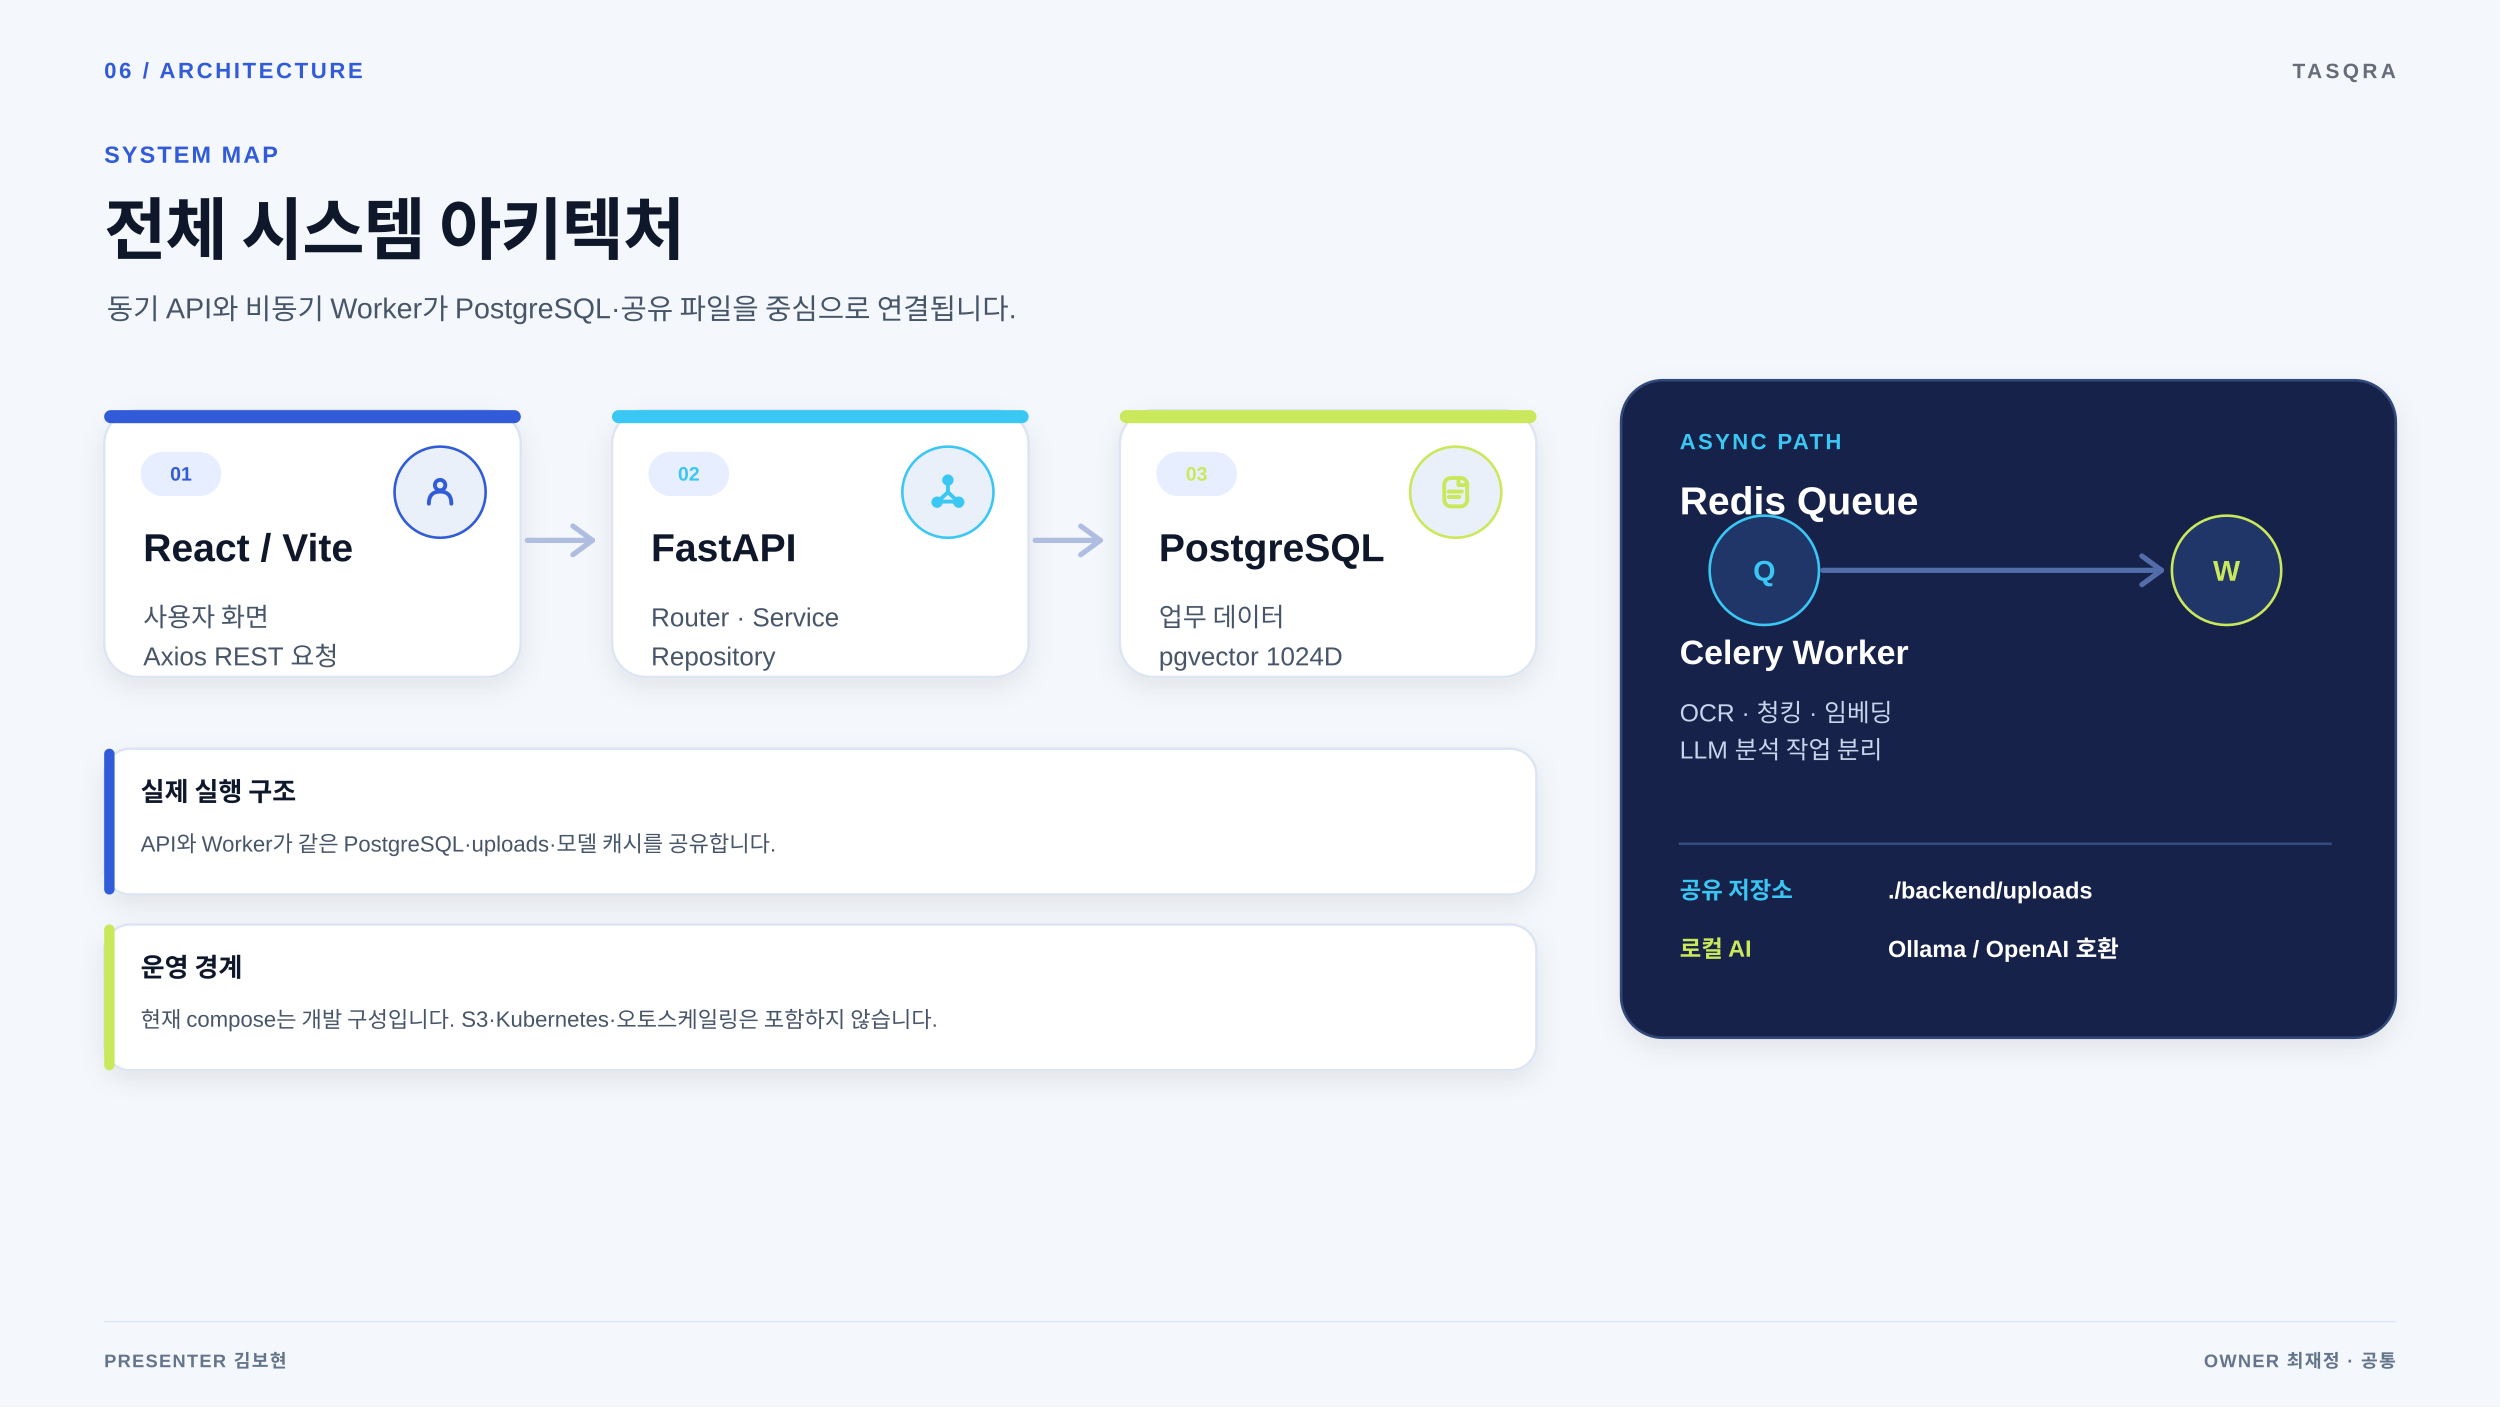
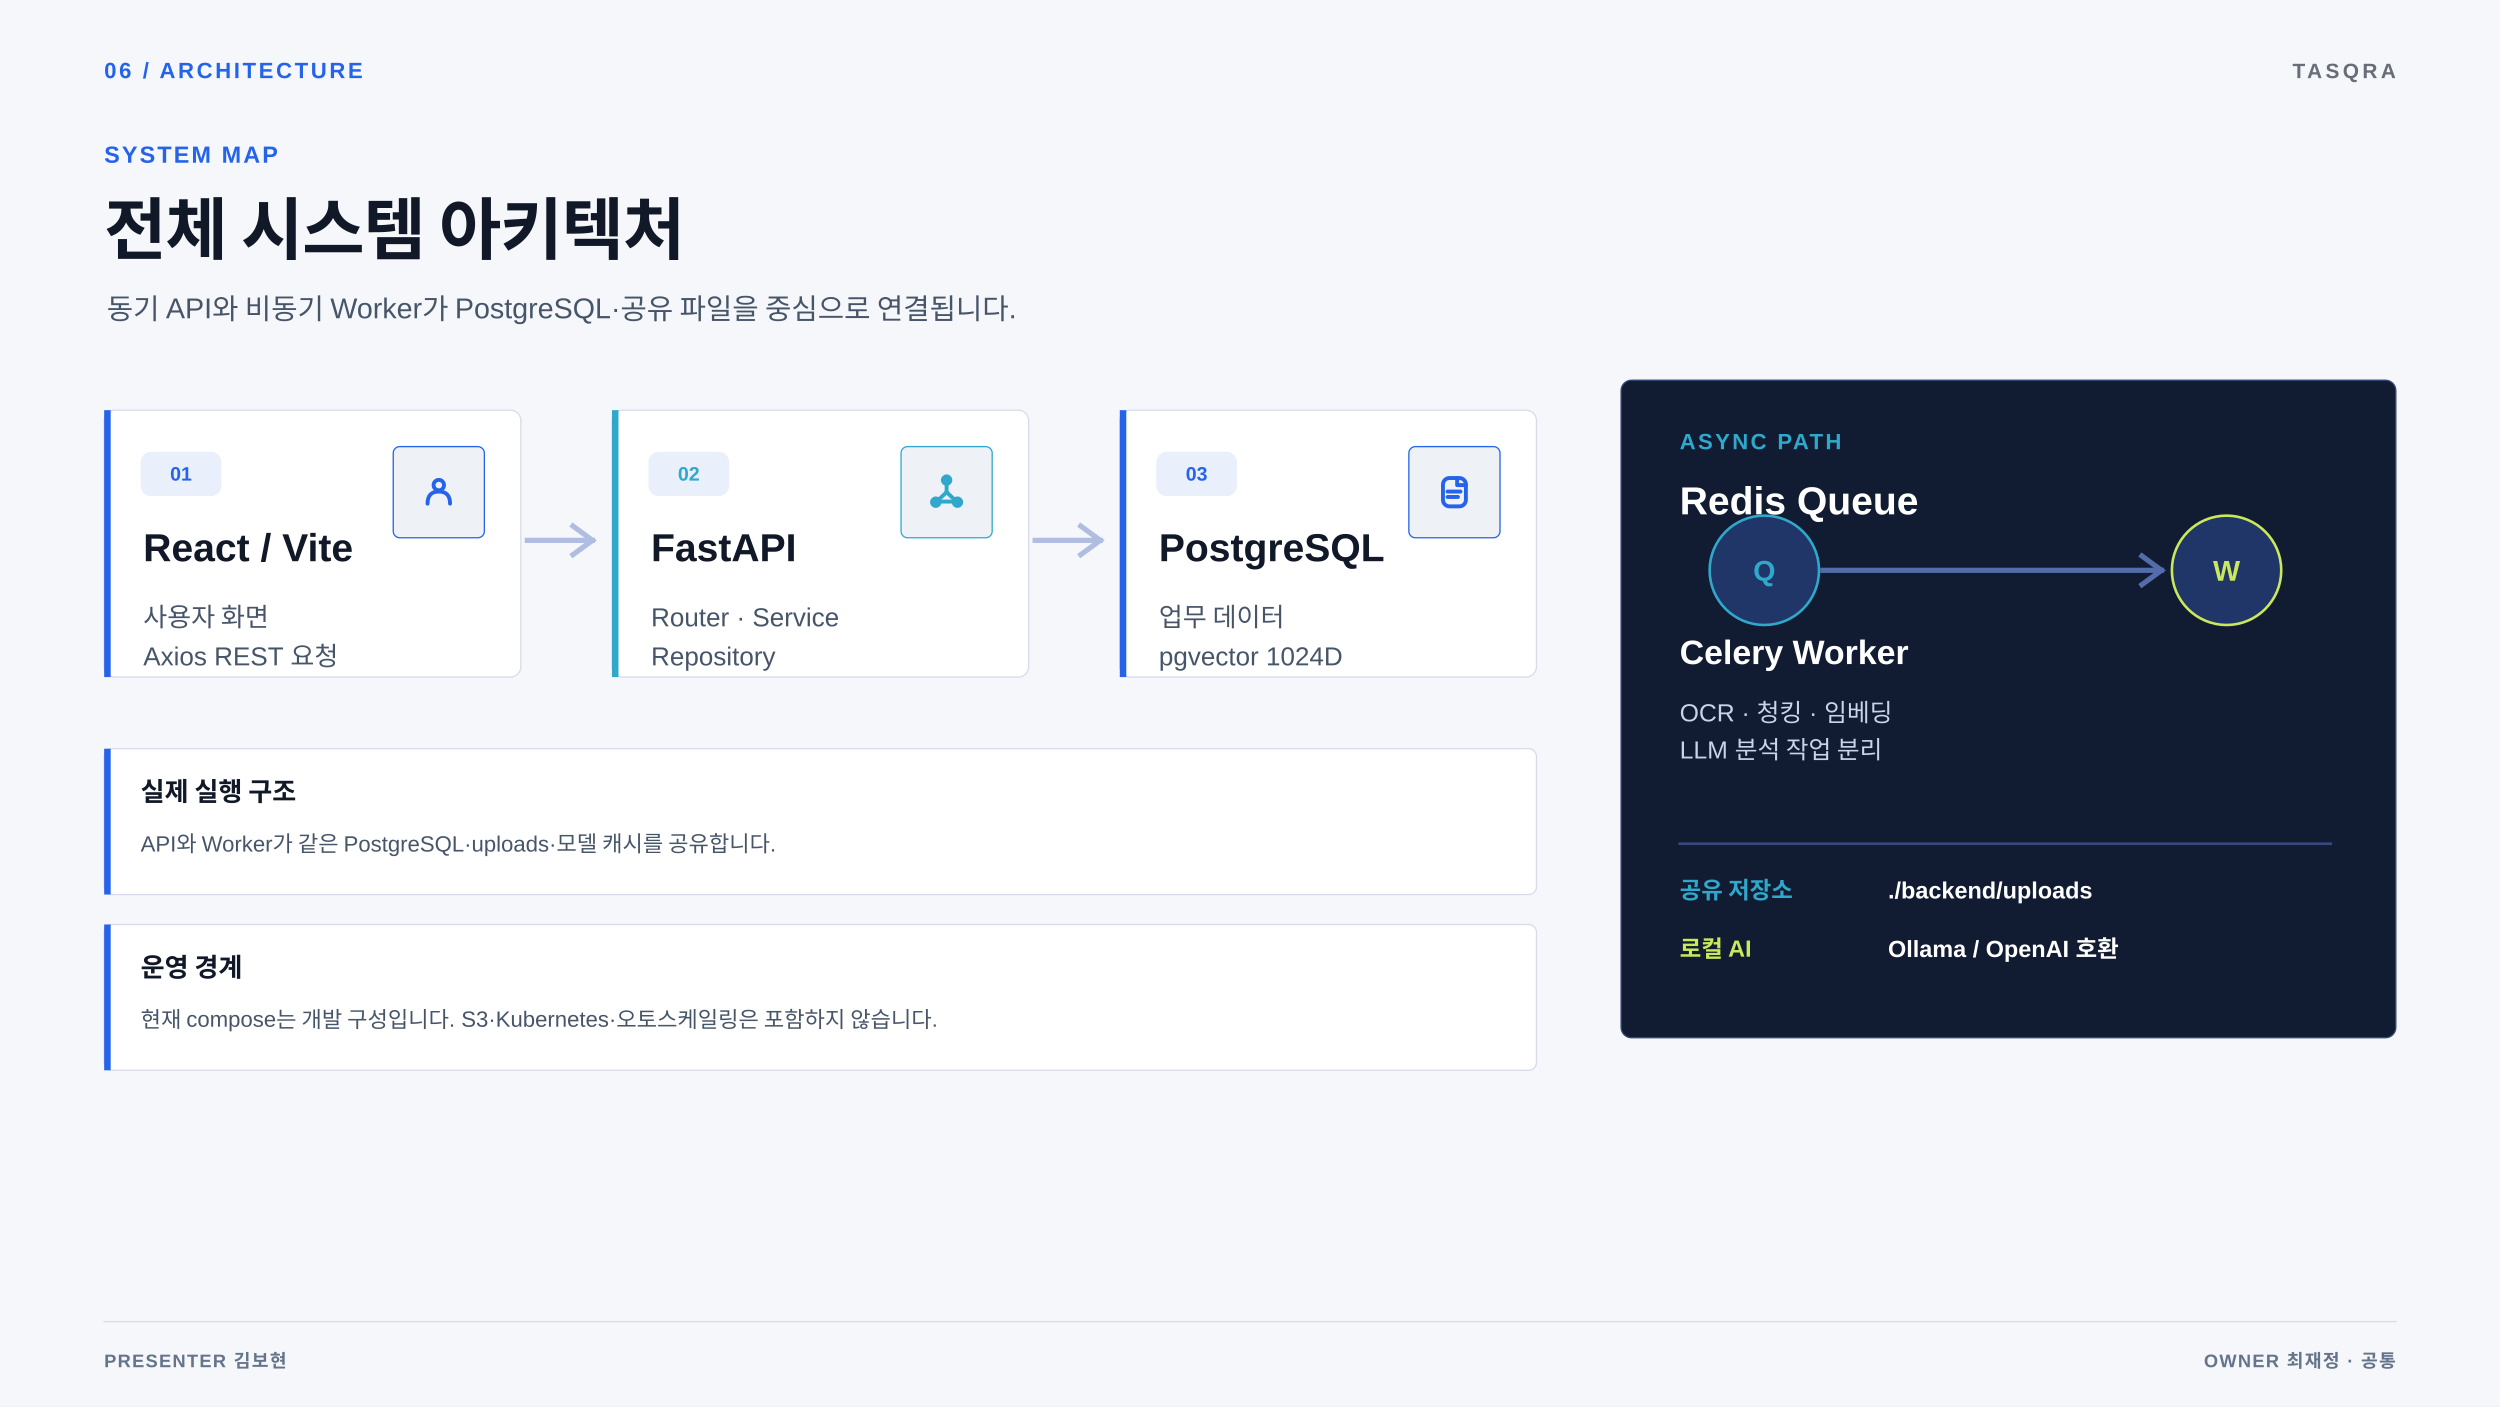
<svg xmlns="http://www.w3.org/2000/svg" width="1920" height="1080" viewBox="0 0 1920 1080">
  <defs>
    <style>@font-face{font-family:NotoKR;src:url("../../포트폴리오/NotoSansKR.ttf") format("truetype");} text{font-family:NotoKR,Arial,sans-serif;}</style>
    <filter id="shadow" x="-20%" y="-20%" width="140%" height="140%">
-       <feDropShadow dx="0" dy="12" stdDeviation="16" flood-color="#0E162F" flood-opacity="0.11" />
+       <feDropShadow dx="0" dy="4" stdDeviation="8" flood-color="#09111F" flood-opacity="0.06" />
    </filter>
    <filter id="softShadow" x="-20%" y="-20%" width="140%" height="140%">
-       <feDropShadow dx="0" dy="7" stdDeviation="10" flood-color="#0E162F" flood-opacity="0.08" />
+       <feDropShadow dx="0" dy="2" stdDeviation="5" flood-color="#09111F" flood-opacity="0.05" />
    </filter>
  </defs>
-   <rect x="0" y="0" width="1920" height="1080" rx="0" fill="#F4F7FC" stroke="none" stroke-width="0" opacity="1" />
-   <text x="80" y="60" font-family="NotoKR, Arial, sans-serif" font-size="17" font-weight="800" font-style="normal" fill="#315BD8" text-anchor="start" letter-spacing="2" opacity="1">06  /  ARCHITECTURE</text>
-   <text x="1840" y="60" font-family="NotoKR, Arial, sans-serif" font-size="16" font-weight="800" font-style="normal" fill="#0F172A" text-anchor="end" letter-spacing="2.6" opacity="0.62">TASQRA</text>
-   <line x1="80" y1="1015" x2="1840" y2="1015" stroke="#DCE5F1" stroke-width="1" stroke-linecap="round" opacity="1" />
+   <rect x="0" y="0" width="1920" height="1080" rx="0" fill="#F5F7FA" stroke="none" stroke-width="0" opacity="1" />
+   <text x="80" y="60" font-family="NotoKR, Arial, sans-serif" font-size="17" font-weight="800" font-style="normal" fill="#2563EB" text-anchor="start" letter-spacing="2" opacity="1">06  /  ARCHITECTURE</text>
+   <text x="1840" y="60" font-family="NotoKR, Arial, sans-serif" font-size="16" font-weight="800" font-style="normal" fill="#111827" text-anchor="end" letter-spacing="2.6" opacity="0.62">TASQRA</text>
+   <line x1="80" y1="1015" x2="1840" y2="1015" stroke="#D5DCE7" stroke-width="1" stroke-linecap="square" opacity="1" />
  <text x="80" y="1050" font-family="NotoKR, Arial, sans-serif" font-size="14" font-weight="700" font-style="normal" fill="#64748B" text-anchor="start" letter-spacing="1" opacity="1">PRESENTER  김보현</text>
  <text x="1840" y="1050" font-family="NotoKR, Arial, sans-serif" font-size="14" font-weight="700" font-style="normal" fill="#64748B" text-anchor="end" letter-spacing="1" opacity="1">OWNER  최재정 · 공통</text>
-   <text x="80" y="125" font-family="NotoKR, Arial, sans-serif" font-size="18" font-weight="800" font-style="normal" fill="#315BD8" text-anchor="start" letter-spacing="1.6" opacity="1">SYSTEM MAP</text>
-   <text x="80" y="195" font-family="NotoKR, Arial, sans-serif" font-size="52" font-weight="800" font-style="normal" fill="#0F172A" text-anchor="start" letter-spacing="-0.8" opacity="1">전체 시스템 아키텍처</text>
+   <text x="80" y="125" font-family="NotoKR, Arial, sans-serif" font-size="18" font-weight="800" font-style="normal" fill="#2563EB" text-anchor="start" letter-spacing="1.6" opacity="1">SYSTEM MAP</text>
+   <text x="80" y="195" font-family="NotoKR, Arial, sans-serif" font-size="52" font-weight="800" font-style="normal" fill="#111827" text-anchor="start" letter-spacing="-0.8" opacity="1">전체 시스템 아키텍처</text>
  <text x="82" y="245" font-family="NotoKR, Arial, sans-serif" font-size="22" font-weight="500" font-style="normal" fill="#475569" text-anchor="start" letter-spacing="0" opacity="1">동기 API와 비동기 Worker가 PostgreSQL·공유 파일을 중심으로 연결됩니다.</text>
-   <rect x="80" y="315" width="320" height="205" rx="26" fill="#FFFFFF" stroke="#DCE5F1" stroke-width="2" opacity="1" filter="url(#softShadow)" />
-   <rect x="80" y="315" width="320" height="10" rx="5" fill="#315BD8" stroke="none" stroke-width="0" opacity="1" />
-   <rect x="108" y="347" width="62" height="34" rx="17.0" fill="#E7EEFF" stroke="none" stroke-width="0" opacity="1" />
-   <text x="139.0" y="369.1" font-family="NotoKR, Arial, sans-serif" font-size="15" font-weight="700" font-style="normal" fill="#315BD8" text-anchor="middle" letter-spacing="0" opacity="1">01</text>
-   <circle cx="338" cy="378" r="35" fill="#EAF0FA" stroke="#315BD8" stroke-width="2" opacity="1" />
-   <g fill="none" stroke="#315BD8" stroke-width="3" stroke-linecap="round">
-     <circle cx="338" cy="372.56" r="4.0" />
-     <path d="M 329.36 386.8 q 0 -9.28 8.64 -9.28 q 8.64 0 8.64 9.28" />
+   <rect x="80" y="315" width="320" height="205" rx="8" fill="#FFFFFF" stroke="#D5DCE7" stroke-width="1" opacity="1" />
+   <rect x="80" y="315" width="5" height="205" rx="0" fill="#2563EB" stroke="none" stroke-width="0" opacity="1" />
+   <rect x="108" y="347" width="62" height="34" rx="8" fill="#E9EFFB" stroke="none" stroke-width="0" opacity="1" />
+   <text x="139.0" y="369.1" font-family="NotoKR, Arial, sans-serif" font-size="15" font-weight="700" font-style="normal" fill="#2563EB" text-anchor="middle" letter-spacing="0" opacity="1">01</text>
+   <rect x="302" y="343" width="70" height="70" rx="5" fill="#EEF2F7" stroke="#2563EB" stroke-width="1" opacity="1" />
+   <g fill="none" stroke="#2563EB" stroke-width="3" stroke-linecap="round">
+     <circle cx="337" cy="372.56" r="4.0" />
+     <path d="M 328.36 386.8 q 0 -9.28 8.64 -9.28 q 8.64 0 8.64 9.28" />
  </g>
-   <text x="110" y="431" font-family="NotoKR, Arial, sans-serif" font-size="30" font-weight="800" font-style="normal" fill="#0F172A" text-anchor="start" letter-spacing="0" opacity="1">React / Vite</text>
+   <text x="110" y="431" font-family="NotoKR, Arial, sans-serif" font-size="30" font-weight="800" font-style="normal" fill="#111827" text-anchor="start" letter-spacing="0" opacity="1">React / Vite</text>
  <text x="110" y="481" font-family="NotoKR, Arial, sans-serif" font-size="20" font-weight="500" fill="#475569" text-anchor="start">
    <tspan x="110" dy="0">사용자 화면</tspan>
    <tspan x="110" dy="30.0">Axios REST 요청</tspan>
  </text>
-   <rect x="470" y="315" width="320" height="205" rx="26" fill="#FFFFFF" stroke="#DCE5F1" stroke-width="2" opacity="1" filter="url(#softShadow)" />
-   <rect x="470" y="315" width="320" height="10" rx="5" fill="#3BC7F4" stroke="none" stroke-width="0" opacity="1" />
-   <rect x="498" y="347" width="62" height="34" rx="17.0" fill="#E7EEFF" stroke="none" stroke-width="0" opacity="1" />
-   <text x="529.0" y="369.1" font-family="NotoKR, Arial, sans-serif" font-size="15" font-weight="700" font-style="normal" fill="#3BC7F4" text-anchor="middle" letter-spacing="0" opacity="1">02</text>
-   <circle cx="728" cy="378" r="35" fill="#EAF0FA" stroke="#3BC7F4" stroke-width="2" opacity="1" />
-   <g fill="none" stroke="#3BC7F4" stroke-width="3" stroke-linecap="round">
-     <line x1="728" y1="369.68" x2="728" y2="378" />
-     <line x1="720.32" y1="385.2" x2="735.68" y2="385.2" />
-     <line x1="720.32" y1="385.2" x2="728" y2="378" />
-     <line x1="735.68" y1="385.2" x2="728" y2="378" />
-     <circle cx="728" cy="368.72" r="2.88" fill="#3BC7F4" />
-     <circle cx="719.68" cy="385.68" r="2.88" fill="#3BC7F4" />
-     <circle cx="736.32" cy="385.68" r="2.88" fill="#3BC7F4" />
+   <rect x="470" y="315" width="320" height="205" rx="8" fill="#FFFFFF" stroke="#D5DCE7" stroke-width="1" opacity="1" />
+   <rect x="470" y="315" width="5" height="205" rx="0" fill="#2FA8CC" stroke="none" stroke-width="0" opacity="1" />
+   <rect x="498" y="347" width="62" height="34" rx="8" fill="#E9EFFB" stroke="none" stroke-width="0" opacity="1" />
+   <text x="529.0" y="369.1" font-family="NotoKR, Arial, sans-serif" font-size="15" font-weight="700" font-style="normal" fill="#2FA8CC" text-anchor="middle" letter-spacing="0" opacity="1">02</text>
+   <rect x="692" y="343" width="70" height="70" rx="5" fill="#EEF2F7" stroke="#2FA8CC" stroke-width="1" opacity="1" />
+   <g fill="none" stroke="#2FA8CC" stroke-width="3" stroke-linecap="round">
+     <line x1="727" y1="369.68" x2="727" y2="378" />
+     <line x1="719.32" y1="385.2" x2="734.68" y2="385.2" />
+     <line x1="719.32" y1="385.2" x2="727" y2="378" />
+     <line x1="734.68" y1="385.2" x2="727" y2="378" />
+     <circle cx="727" cy="368.72" r="2.88" fill="#2FA8CC" />
+     <circle cx="718.68" cy="385.68" r="2.88" fill="#2FA8CC" />
+     <circle cx="735.32" cy="385.68" r="2.88" fill="#2FA8CC" />
  </g>
-   <text x="500" y="431" font-family="NotoKR, Arial, sans-serif" font-size="30" font-weight="800" font-style="normal" fill="#0F172A" text-anchor="start" letter-spacing="0" opacity="1">FastAPI</text>
+   <text x="500" y="431" font-family="NotoKR, Arial, sans-serif" font-size="30" font-weight="800" font-style="normal" fill="#111827" text-anchor="start" letter-spacing="0" opacity="1">FastAPI</text>
  <text x="500" y="481" font-family="NotoKR, Arial, sans-serif" font-size="20" font-weight="500" fill="#475569" text-anchor="start">
    <tspan x="500" dy="0">Router · Service</tspan>
    <tspan x="500" dy="30.0">Repository</tspan>
  </text>
-   <rect x="860" y="315" width="320" height="205" rx="26" fill="#FFFFFF" stroke="#DCE5F1" stroke-width="2" opacity="1" filter="url(#softShadow)" />
-   <rect x="860" y="315" width="320" height="10" rx="5" fill="#C9E85B" stroke="none" stroke-width="0" opacity="1" />
-   <rect x="888" y="347" width="62" height="34" rx="17.0" fill="#E7EEFF" stroke="none" stroke-width="0" opacity="1" />
-   <text x="919.0" y="369.1" font-family="NotoKR, Arial, sans-serif" font-size="15" font-weight="700" font-style="normal" fill="#C9E85B" text-anchor="middle" letter-spacing="0" opacity="1">03</text>
-   <circle cx="1118" cy="378" r="35" fill="#EAF0FA" stroke="#C9E85B" stroke-width="2" opacity="1" />
-   <g fill="none" stroke="#C9E85B" stroke-width="3" stroke-linecap="round" stroke-linejoin="round">
-     <rect x="1109.2" y="367.12" width="17.6" height="21.76" rx="5" />
-     <path d="M 1120.08 367.12 v 5.44 h 6.72" />
-     <line x1="1112.72" y1="377.52" x2="1122.64" y2="377.52" />
-     <line x1="1112.72" y1="381.68" x2="1120.72" y2="381.68" />
+   <rect x="860" y="315" width="320" height="205" rx="8" fill="#FFFFFF" stroke="#D5DCE7" stroke-width="1" opacity="1" />
+   <rect x="860" y="315" width="5" height="205" rx="0" fill="#2563EB" stroke="none" stroke-width="0" opacity="1" />
+   <rect x="888" y="347" width="62" height="34" rx="8" fill="#E9EFFB" stroke="none" stroke-width="0" opacity="1" />
+   <text x="919.0" y="369.1" font-family="NotoKR, Arial, sans-serif" font-size="15" font-weight="700" font-style="normal" fill="#2563EB" text-anchor="middle" letter-spacing="0" opacity="1">03</text>
+   <rect x="1082" y="343" width="70" height="70" rx="5" fill="#EEF2F7" stroke="#2563EB" stroke-width="1" opacity="1" />
+   <g fill="none" stroke="#2563EB" stroke-width="3" stroke-linecap="round" stroke-linejoin="round">
+     <rect x="1108.2" y="367.12" width="17.6" height="21.76" rx="5" />
+     <path d="M 1119.08 367.12 v 5.44 h 6.72" />
+     <line x1="1111.72" y1="377.52" x2="1121.64" y2="377.52" />
+     <line x1="1111.72" y1="381.68" x2="1119.72" y2="381.68" />
  </g>
-   <text x="890" y="431" font-family="NotoKR, Arial, sans-serif" font-size="30" font-weight="800" font-style="normal" fill="#0F172A" text-anchor="start" letter-spacing="0" opacity="1">PostgreSQL</text>
+   <text x="890" y="431" font-family="NotoKR, Arial, sans-serif" font-size="30" font-weight="800" font-style="normal" fill="#111827" text-anchor="start" letter-spacing="0" opacity="1">PostgreSQL</text>
  <text x="890" y="481" font-family="NotoKR, Arial, sans-serif" font-size="20" font-weight="500" fill="#475569" text-anchor="start">
    <tspan x="890" dy="0">업무 데이터</tspan>
    <tspan x="890" dy="30.0">pgvector 1024D</tspan>
  </text>
-   <line x1="405" y1="415" x2="455" y2="415" stroke="#AEBDE0" stroke-width="4" stroke-linecap="round" opacity="1" />
-   <path d="M 440 404 L 455 415 L 440 426" fill="none" stroke="#AEBDE0" stroke-width="4" stroke-linecap="round" stroke-linejoin="round" />
-   <line x1="795" y1="415" x2="845" y2="415" stroke="#AEBDE0" stroke-width="4" stroke-linecap="round" opacity="1" />
-   <path d="M 830 404 L 845 415 L 830 426" fill="none" stroke="#AEBDE0" stroke-width="4" stroke-linecap="round" stroke-linejoin="round" />
-   <rect x="1245" y="292" width="595" height="505" rx="32" fill="#16234A" stroke="#31477A" stroke-width="2" opacity="1" filter="url(#softShadow)" />
-   <text x="1290" y="345" font-family="NotoKR, Arial, sans-serif" font-size="17" font-weight="800" font-style="normal" fill="#3BC7F4" text-anchor="start" letter-spacing="1.8" opacity="1">ASYNC PATH</text>
+   <line x1="405" y1="415" x2="455" y2="415" stroke="#AEBDE0" stroke-width="4" stroke-linecap="square" opacity="1" />
+   <path d="M 440 404 L 455 415 L 440 426" fill="none" stroke="#AEBDE0" stroke-width="4" stroke-linecap="square" stroke-linejoin="miter" />
+   <line x1="795" y1="415" x2="845" y2="415" stroke="#AEBDE0" stroke-width="4" stroke-linecap="square" opacity="1" />
+   <path d="M 830 404 L 845 415 L 830 426" fill="none" stroke="#AEBDE0" stroke-width="4" stroke-linecap="square" stroke-linejoin="miter" />
+   <rect x="1245" y="292" width="595" height="505" rx="8" fill="#111B31" stroke="#31477A" stroke-width="1" opacity="1" />
+   <text x="1290" y="345" font-family="NotoKR, Arial, sans-serif" font-size="17" font-weight="800" font-style="normal" fill="#2FA8CC" text-anchor="start" letter-spacing="1.8" opacity="1">ASYNC PATH</text>
  <text x="1290" y="395" font-family="NotoKR, Arial, sans-serif" font-size="30" font-weight="800" font-style="normal" fill="#FFFFFF" text-anchor="start" letter-spacing="0" opacity="1">Redis Queue</text>
-   <line x1="1400" y1="438" x2="1660" y2="438" stroke="#536DAA" stroke-width="4" stroke-linecap="round" opacity="1" />
-   <path d="M 1645 427 L 1660 438 L 1645 449" fill="none" stroke="#536DAA" stroke-width="4" stroke-linecap="round" stroke-linejoin="round" />
-   <circle cx="1355" cy="438" r="42" fill="#203568" stroke="#3BC7F4" stroke-width="2" opacity="1" />
-   <text x="1355" y="446" font-family="NotoKR, Arial, sans-serif" font-size="22" font-weight="800" font-style="normal" fill="#3BC7F4" text-anchor="middle" letter-spacing="0" opacity="1">Q</text>
+   <line x1="1400" y1="438" x2="1660" y2="438" stroke="#536DAA" stroke-width="4" stroke-linecap="square" opacity="1" />
+   <path d="M 1645 427 L 1660 438 L 1645 449" fill="none" stroke="#536DAA" stroke-width="4" stroke-linecap="square" stroke-linejoin="miter" />
+   <circle cx="1355" cy="438" r="42" fill="#203568" stroke="#2FA8CC" stroke-width="2" opacity="1" />
+   <text x="1355" y="446" font-family="NotoKR, Arial, sans-serif" font-size="22" font-weight="800" font-style="normal" fill="#2FA8CC" text-anchor="middle" letter-spacing="0" opacity="1">Q</text>
  <circle cx="1710" cy="438" r="42" fill="#203568" stroke="#C9E85B" stroke-width="2" opacity="1" />
  <text x="1710" y="446" font-family="NotoKR, Arial, sans-serif" font-size="22" font-weight="800" font-style="normal" fill="#C9E85B" text-anchor="middle" letter-spacing="0" opacity="1">W</text>
  <text x="1290" y="510" font-family="NotoKR, Arial, sans-serif" font-size="26" font-weight="800" font-style="normal" fill="#FFFFFF" text-anchor="start" letter-spacing="0" opacity="1">Celery Worker</text>
  <text x="1290" y="554" font-family="NotoKR, Arial, sans-serif" font-size="19" font-weight="500" fill="#C8D4EC" text-anchor="start">
    <tspan x="1290" dy="0">OCR · 청킹 · 임베딩</tspan>
    <tspan x="1290" dy="28.5">LLM 분석 작업 분리</tspan>
  </text>
-   <line x1="1290" y1="648" x2="1790" y2="648" stroke="#354B7E" stroke-width="2" stroke-linecap="round" opacity="1" />
-   <text x="1290" y="690" font-family="NotoKR, Arial, sans-serif" font-size="18" font-weight="800" font-style="normal" fill="#3BC7F4" text-anchor="start" letter-spacing="0" opacity="1">공유 저장소</text>
+   <line x1="1290" y1="648" x2="1790" y2="648" stroke="#354B7E" stroke-width="2" stroke-linecap="square" opacity="1" />
+   <text x="1290" y="690" font-family="NotoKR, Arial, sans-serif" font-size="18" font-weight="800" font-style="normal" fill="#2FA8CC" text-anchor="start" letter-spacing="0" opacity="1">공유 저장소</text>
  <text x="1450" y="690" font-family="NotoKR, Arial, sans-serif" font-size="18" font-weight="600" font-style="normal" fill="#FFFFFF" text-anchor="start" letter-spacing="0" opacity="1">./backend/uploads</text>
  <text x="1290" y="735" font-family="NotoKR, Arial, sans-serif" font-size="18" font-weight="800" font-style="normal" fill="#C9E85B" text-anchor="start" letter-spacing="0" opacity="1">로컬 AI</text>
  <text x="1450" y="735" font-family="NotoKR, Arial, sans-serif" font-size="18" font-weight="600" font-style="normal" fill="#FFFFFF" text-anchor="start" letter-spacing="0" opacity="1">Ollama / OpenAI 호환</text>
-   <rect x="80" y="575" width="1100" height="112" rx="20" fill="#FFFFFF" stroke="#DCE5F1" stroke-width="2" opacity="1" filter="url(#softShadow)" />
-   <rect x="80" y="575" width="8" height="112" rx="4" fill="#315BD8" stroke="none" stroke-width="0" opacity="1" />
-   <text x="108" y="615" font-family="NotoKR, Arial, sans-serif" font-size="20" font-weight="800" font-style="normal" fill="#0F172A" text-anchor="start" letter-spacing="0" opacity="1">실제 실행 구조</text>
+   <rect x="80" y="575" width="1100" height="112" rx="6" fill="#FFFFFF" stroke="#D5DCE7" stroke-width="1" opacity="1" />
+   <rect x="80" y="575" width="5" height="112" rx="0" fill="#2563EB" stroke="none" stroke-width="0" opacity="1" />
+   <text x="108" y="615" font-family="NotoKR, Arial, sans-serif" font-size="20" font-weight="800" font-style="normal" fill="#111827" text-anchor="start" letter-spacing="0" opacity="1">실제 실행 구조</text>
  <text x="108" y="654" font-family="NotoKR, Arial, sans-serif" font-size="17" font-weight="500" font-style="normal" fill="#475569" text-anchor="start" letter-spacing="0" opacity="1">API와 Worker가 같은 PostgreSQL·uploads·모델 캐시를 공유합니다.</text>
-   <rect x="80" y="710" width="1100" height="112" rx="20" fill="#FFFFFF" stroke="#DCE5F1" stroke-width="2" opacity="1" filter="url(#softShadow)" />
-   <rect x="80" y="710" width="8" height="112" rx="4" fill="#C9E85B" stroke="none" stroke-width="0" opacity="1" />
-   <text x="108" y="750" font-family="NotoKR, Arial, sans-serif" font-size="20" font-weight="800" font-style="normal" fill="#0F172A" text-anchor="start" letter-spacing="0" opacity="1">운영 경계</text>
+   <rect x="80" y="710" width="1100" height="112" rx="6" fill="#FFFFFF" stroke="#D5DCE7" stroke-width="1" opacity="1" />
+   <rect x="80" y="710" width="5" height="112" rx="0" fill="#2563EB" stroke="none" stroke-width="0" opacity="1" />
+   <text x="108" y="750" font-family="NotoKR, Arial, sans-serif" font-size="20" font-weight="800" font-style="normal" fill="#111827" text-anchor="start" letter-spacing="0" opacity="1">운영 경계</text>
  <text x="108" y="789" font-family="NotoKR, Arial, sans-serif" font-size="17" font-weight="500" font-style="normal" fill="#475569" text-anchor="start" letter-spacing="0" opacity="1">현재 compose는 개발 구성입니다. S3·Kubernetes·오토스케일링은 포함하지 않습니다.</text>
</svg>
